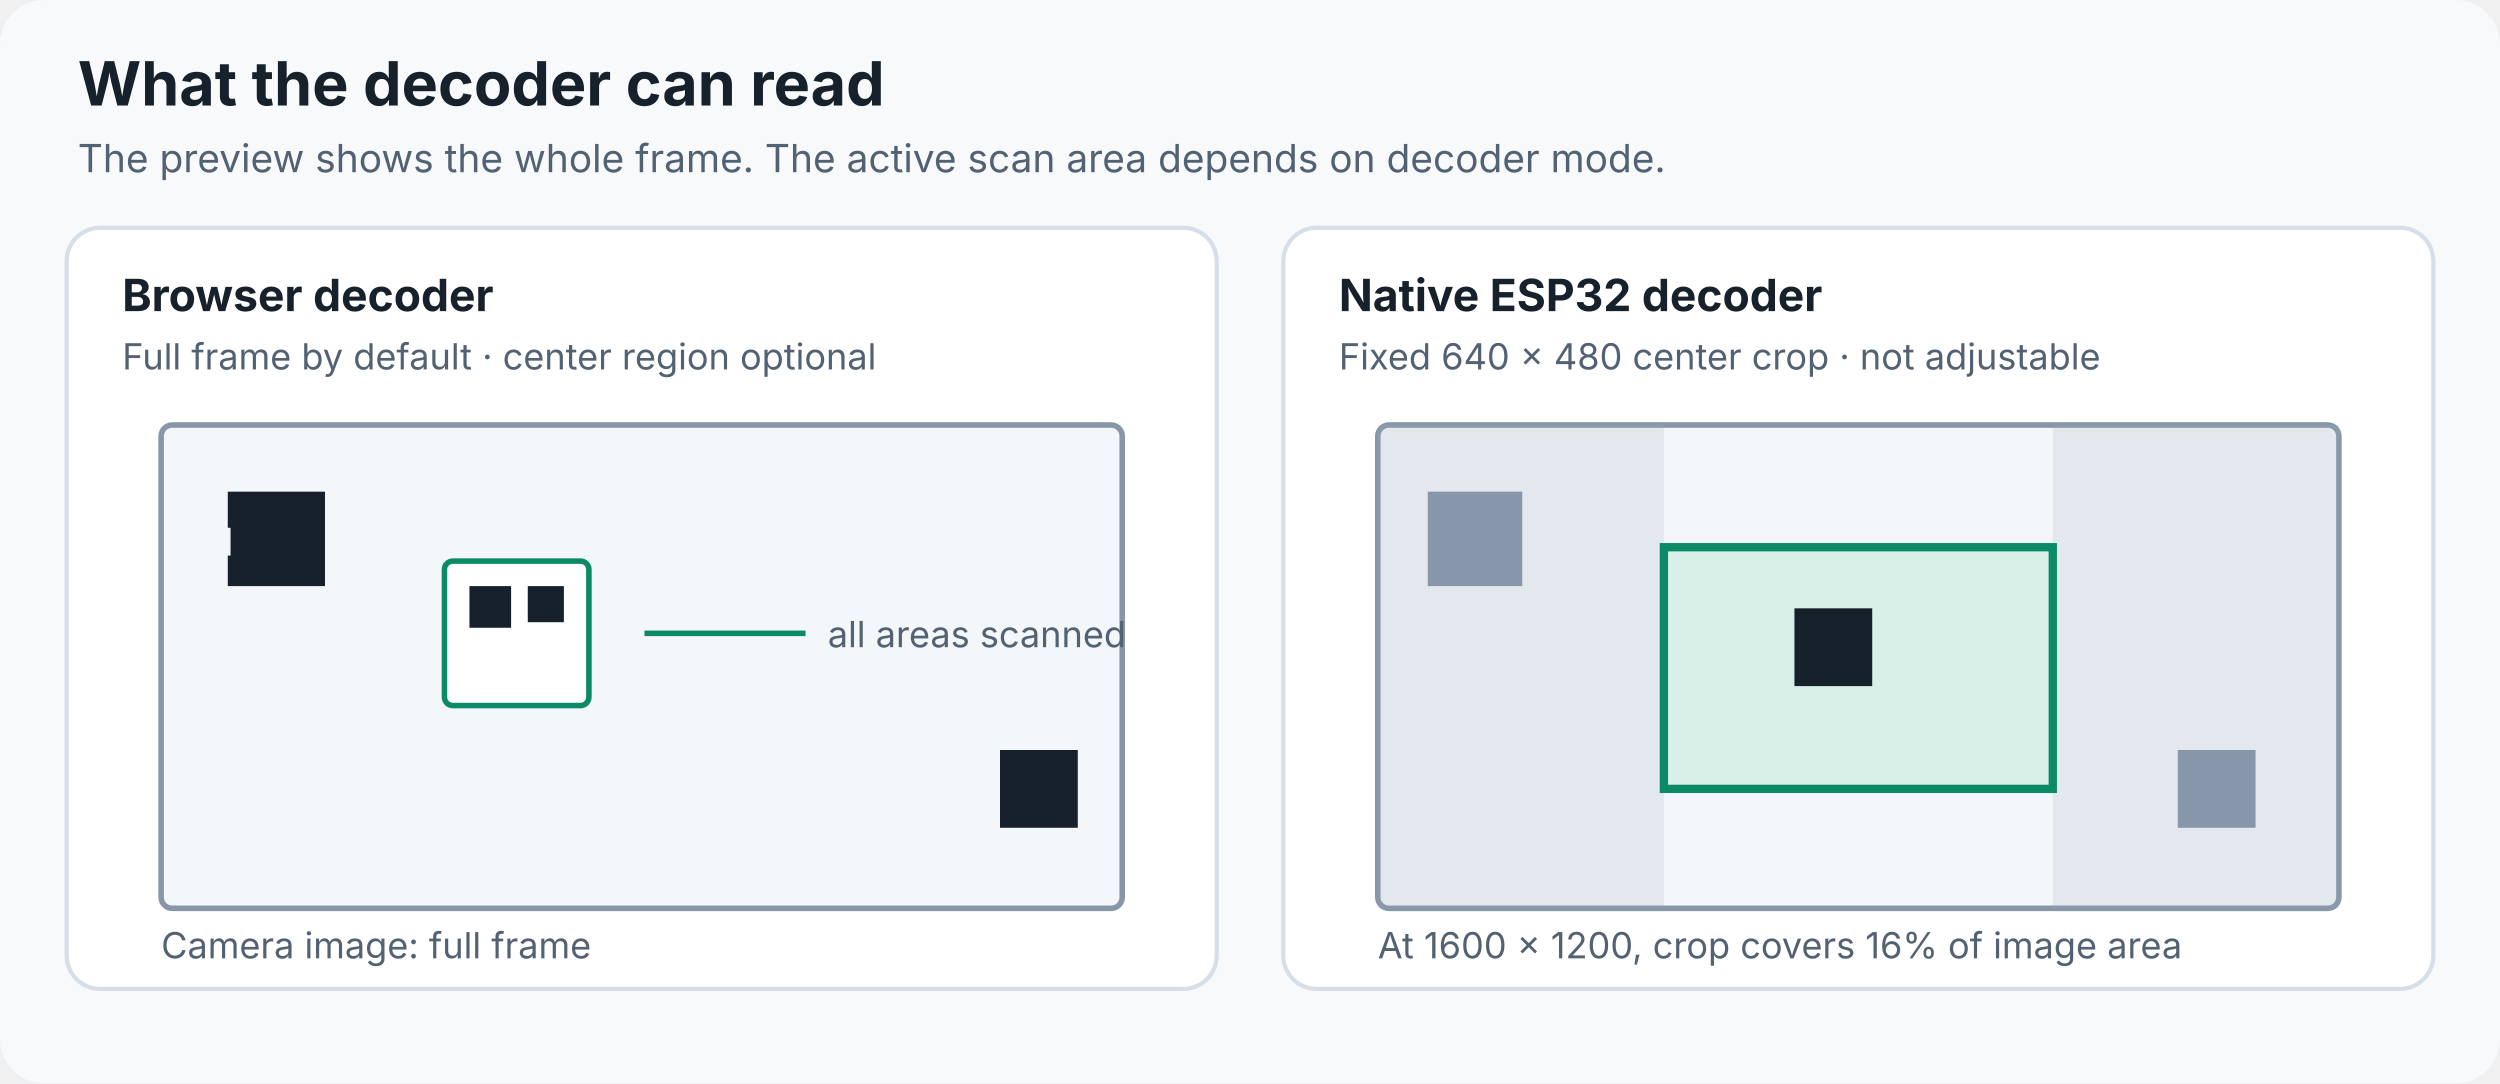
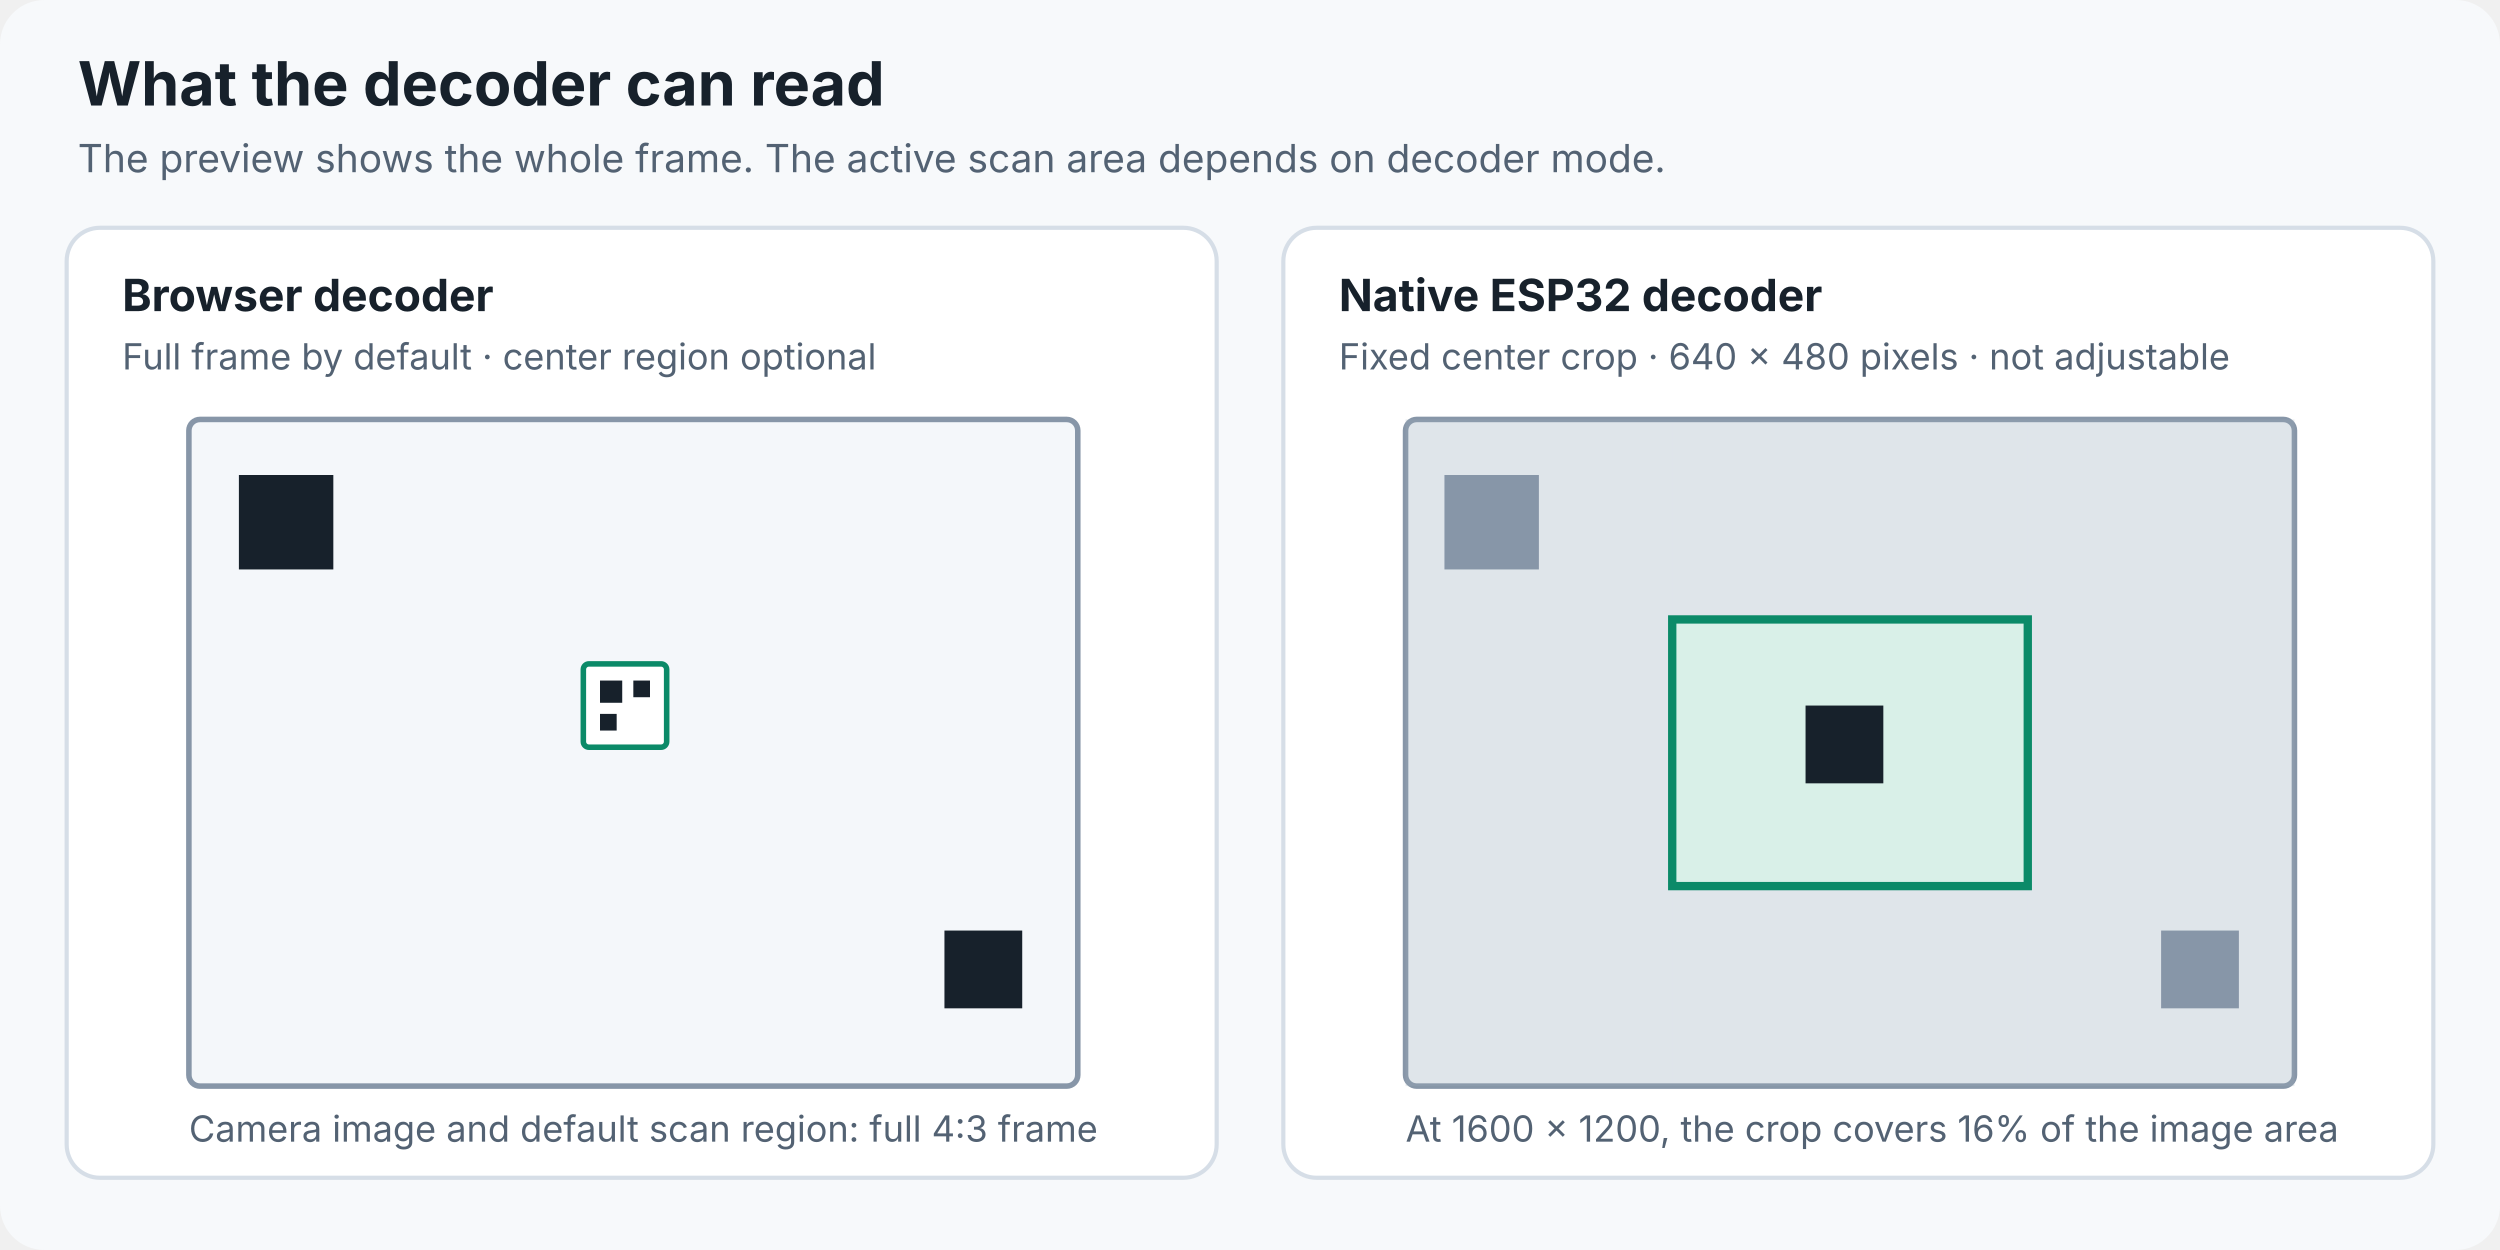
- <svg xmlns="http://www.w3.org/2000/svg" viewBox="0 0 900 390" role="img" aria-labelledby="title desc">
+ <svg xmlns="http://www.w3.org/2000/svg" viewBox="0 0 900 450" role="img" aria-labelledby="title desc">
  <style>
 text{font-family:Inter,Arial,sans-serif;fill:#17212b}
 .title{font-size:22px;font-weight:700}.sub{font-size:14px;fill:#536273}.panel{fill:#fff;stroke:#d6dee7;stroke-width:1.5}
 .frame{fill:#f4f7fa;stroke:#8796a8;stroke-width:2}.crop{fill:#d9f0e8;stroke:#0b8a68;stroke-width:3}
-  .muted{fill:#9aabba;opacity:.2}.label{font-size:16px;font-weight:700}.small{font-size:13px;fill:#536273}.badge{fill:#0b8a68}
+  .muted{fill:#9aabba;opacity:.24}.label{font-size:16px;font-weight:700}.small{font-size:13px;fill:#536273}
</style>
-   <rect width="900" height="390" rx="16" fill="#f7f9fb" />
+   <rect width="900" height="450" rx="16" fill="#f7f9fb" />
  <text x="28" y="38" class="title">What the decoder can read</text>
  <text x="28" y="62" class="sub">The preview shows the whole frame. The active scan area depends on decoder mode.</text>
-   <rect x="24" y="82" width="414" height="274" rx="12" class="panel" />
+   <rect x="24" y="82" width="414" height="342" rx="12" class="panel" />
  <text x="44" y="112" class="label">Browser decoder</text>
  <text x="44" y="133" class="small">Full frame by default · center region optional</text>
-   <rect x="58" y="153" width="346" height="174" rx="4" class="frame" />
-   <path d="M83 177h34v34H83zM82 177h13v13H82zM106 177h11v11h-11zM82 200h11v11H82zM96 190h7v7h-7z" fill="#17212b" />
-   <path d="M360 270h28v28h-28zM360 270h11v11h-11zM377 270h11v11h-11zM360 287h11v11h-11z" fill="#17212b" />
-   <rect x="160" y="202" width="52" height="52" rx="3" fill="#fff" stroke="#0b8a68" stroke-width="2" />
-   <path d="M169 211h15v15h-15zM169 211h6v6h-6zM178 211h6v6h-6zM169 220h6v6h-6zM190 211h13v13h-13zM190 211h5v5h-5zM198 211h5v5h-5zM190 219h5v5h-5z" fill="#17212b" />
-   <line x1="232" y1="228" x2="290" y2="228" stroke="#0b8a68" stroke-width="2" />
-   <text x="298" y="233" class="small">all areas scanned</text>
-   <text x="58" y="345" class="small">Camera image: full frame</text>
-   <rect x="462" y="82" width="414" height="274" rx="12" class="panel" />
+   <rect x="68" y="151" width="320" height="240" rx="4" class="frame" />
+   <path d="M86 171h34v34H86zM86 171h13v13H86zM109 171h11v11h-11zM86 194h11v11H86zM99 184h7v7h-7z" fill="#17212b" />
+   <path d="M340 335h28v28h-28zM340 335h11v11h-11zM357 335h11v11h-11zM340 352h11v11h-11z" fill="#17212b" />
+   <rect x="210" y="239" width="30" height="30" rx="2" fill="#fff" stroke="#0b8a68" stroke-width="2" />
+   <path d="M216 245h8v8h-8zM216 245h4v4h-4zM228 245h6v6h-6zM216 257h6v6h-6z" fill="#17212b" />
+   <text x="68" y="411" class="small">Camera image and default scan region: full 4:3 frame</text>
+   <rect x="462" y="82" width="414" height="342" rx="12" class="panel" />
  <text x="482" y="112" class="label">Native ESP32 decoder</text>
-   <text x="482" y="133" class="small">Fixed 640 × 480 center crop · not adjustable</text>
-   <rect x="496" y="153" width="346" height="174" rx="4" class="frame" />
-   <rect x="496" y="153" width="103" height="174" class="muted" />
-   <rect x="739" y="153" width="103" height="174" class="muted" />
-   <rect x="599" y="197" width="140" height="87" class="crop" />
-   <path d="M514 177h34v34h-34zM514 177h13v13h-13zM537 177h11v11h-11zM514 200h11v11h-11zM527 190h7v7h-7z" fill="#8796a8" />
-   <path d="M784 270h28v28h-28zM784 270h11v11h-11zM801 270h11v11h-11zM784 287h11v11h-11z" fill="#8796a8" />
-   <path d="M646 219h28v28h-28zM646 219h11v11h-11zM663 219h11v11h-11zM646 236h11v11h-11z" fill="#17212b" />
-   <text x="496" y="345" class="small">At 1600 × 1200, crop covers 16% of image area</text>
+   <text x="482" y="133" class="small">Fixed center crop · 640 × 480 pixels · not adjustable</text>
+   <rect x="506" y="151" width="320" height="240" rx="4" class="frame" />
+   <rect x="506" y="151" width="96" height="240" class="muted" />
+   <rect x="730" y="151" width="96" height="240" class="muted" />
+   <rect x="602" y="151" width="128" height="72" class="muted" />
+   <rect x="602" y="319" width="128" height="72" class="muted" />
+   <rect x="602" y="223" width="128" height="96" class="crop" />
+   <path d="M520 171h34v34h-34zM520 171h13v13h-13zM543 171h11v11h-11zM520 194h11v11h-11zM533 184h7v7h-7z" fill="#8796a8" />
+   <path d="M778 335h28v28h-28zM778 335h11v11h-11zM795 335h11v11h-11zM778 352h11v11h-11z" fill="#8796a8" />
+   <path d="M650 254h28v28h-28zM650 254h11v11h-11zM667 254h11v11h-11zM650 271h11v11h-11z" fill="#17212b" />
+   <text x="506" y="411" class="small">At 1600 × 1200, the crop covers 16% of the image area</text>
</svg>
